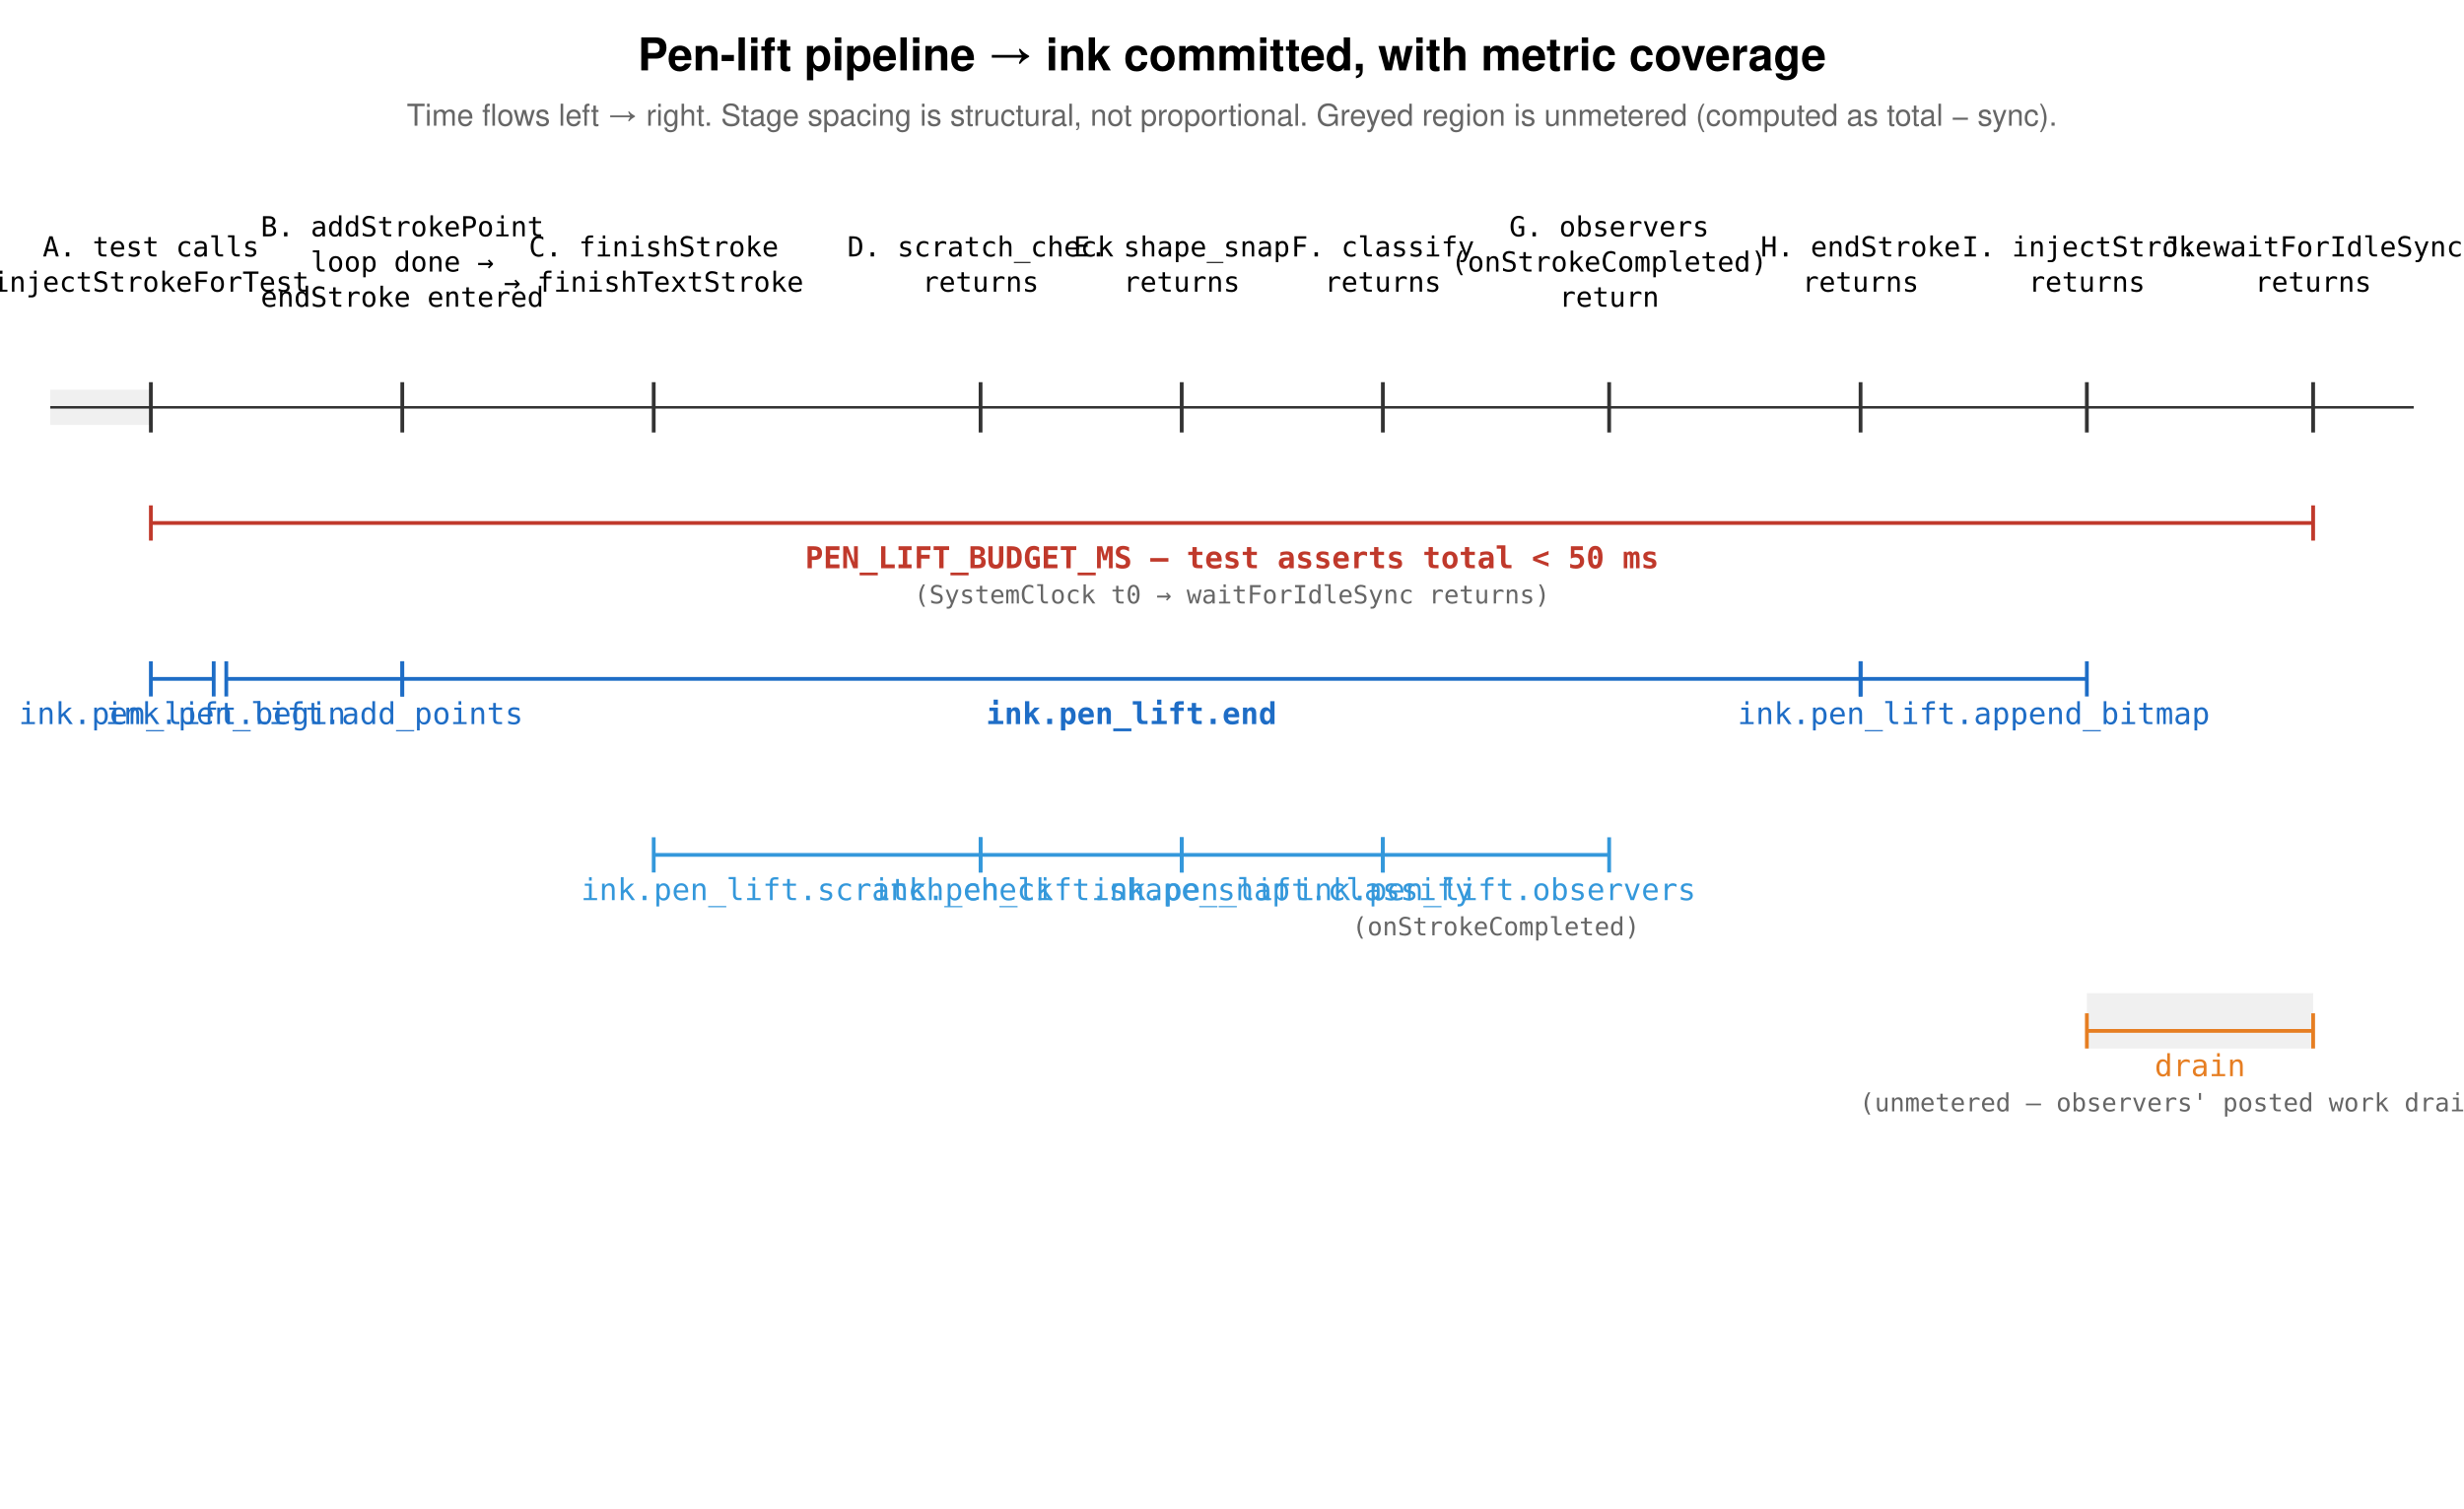
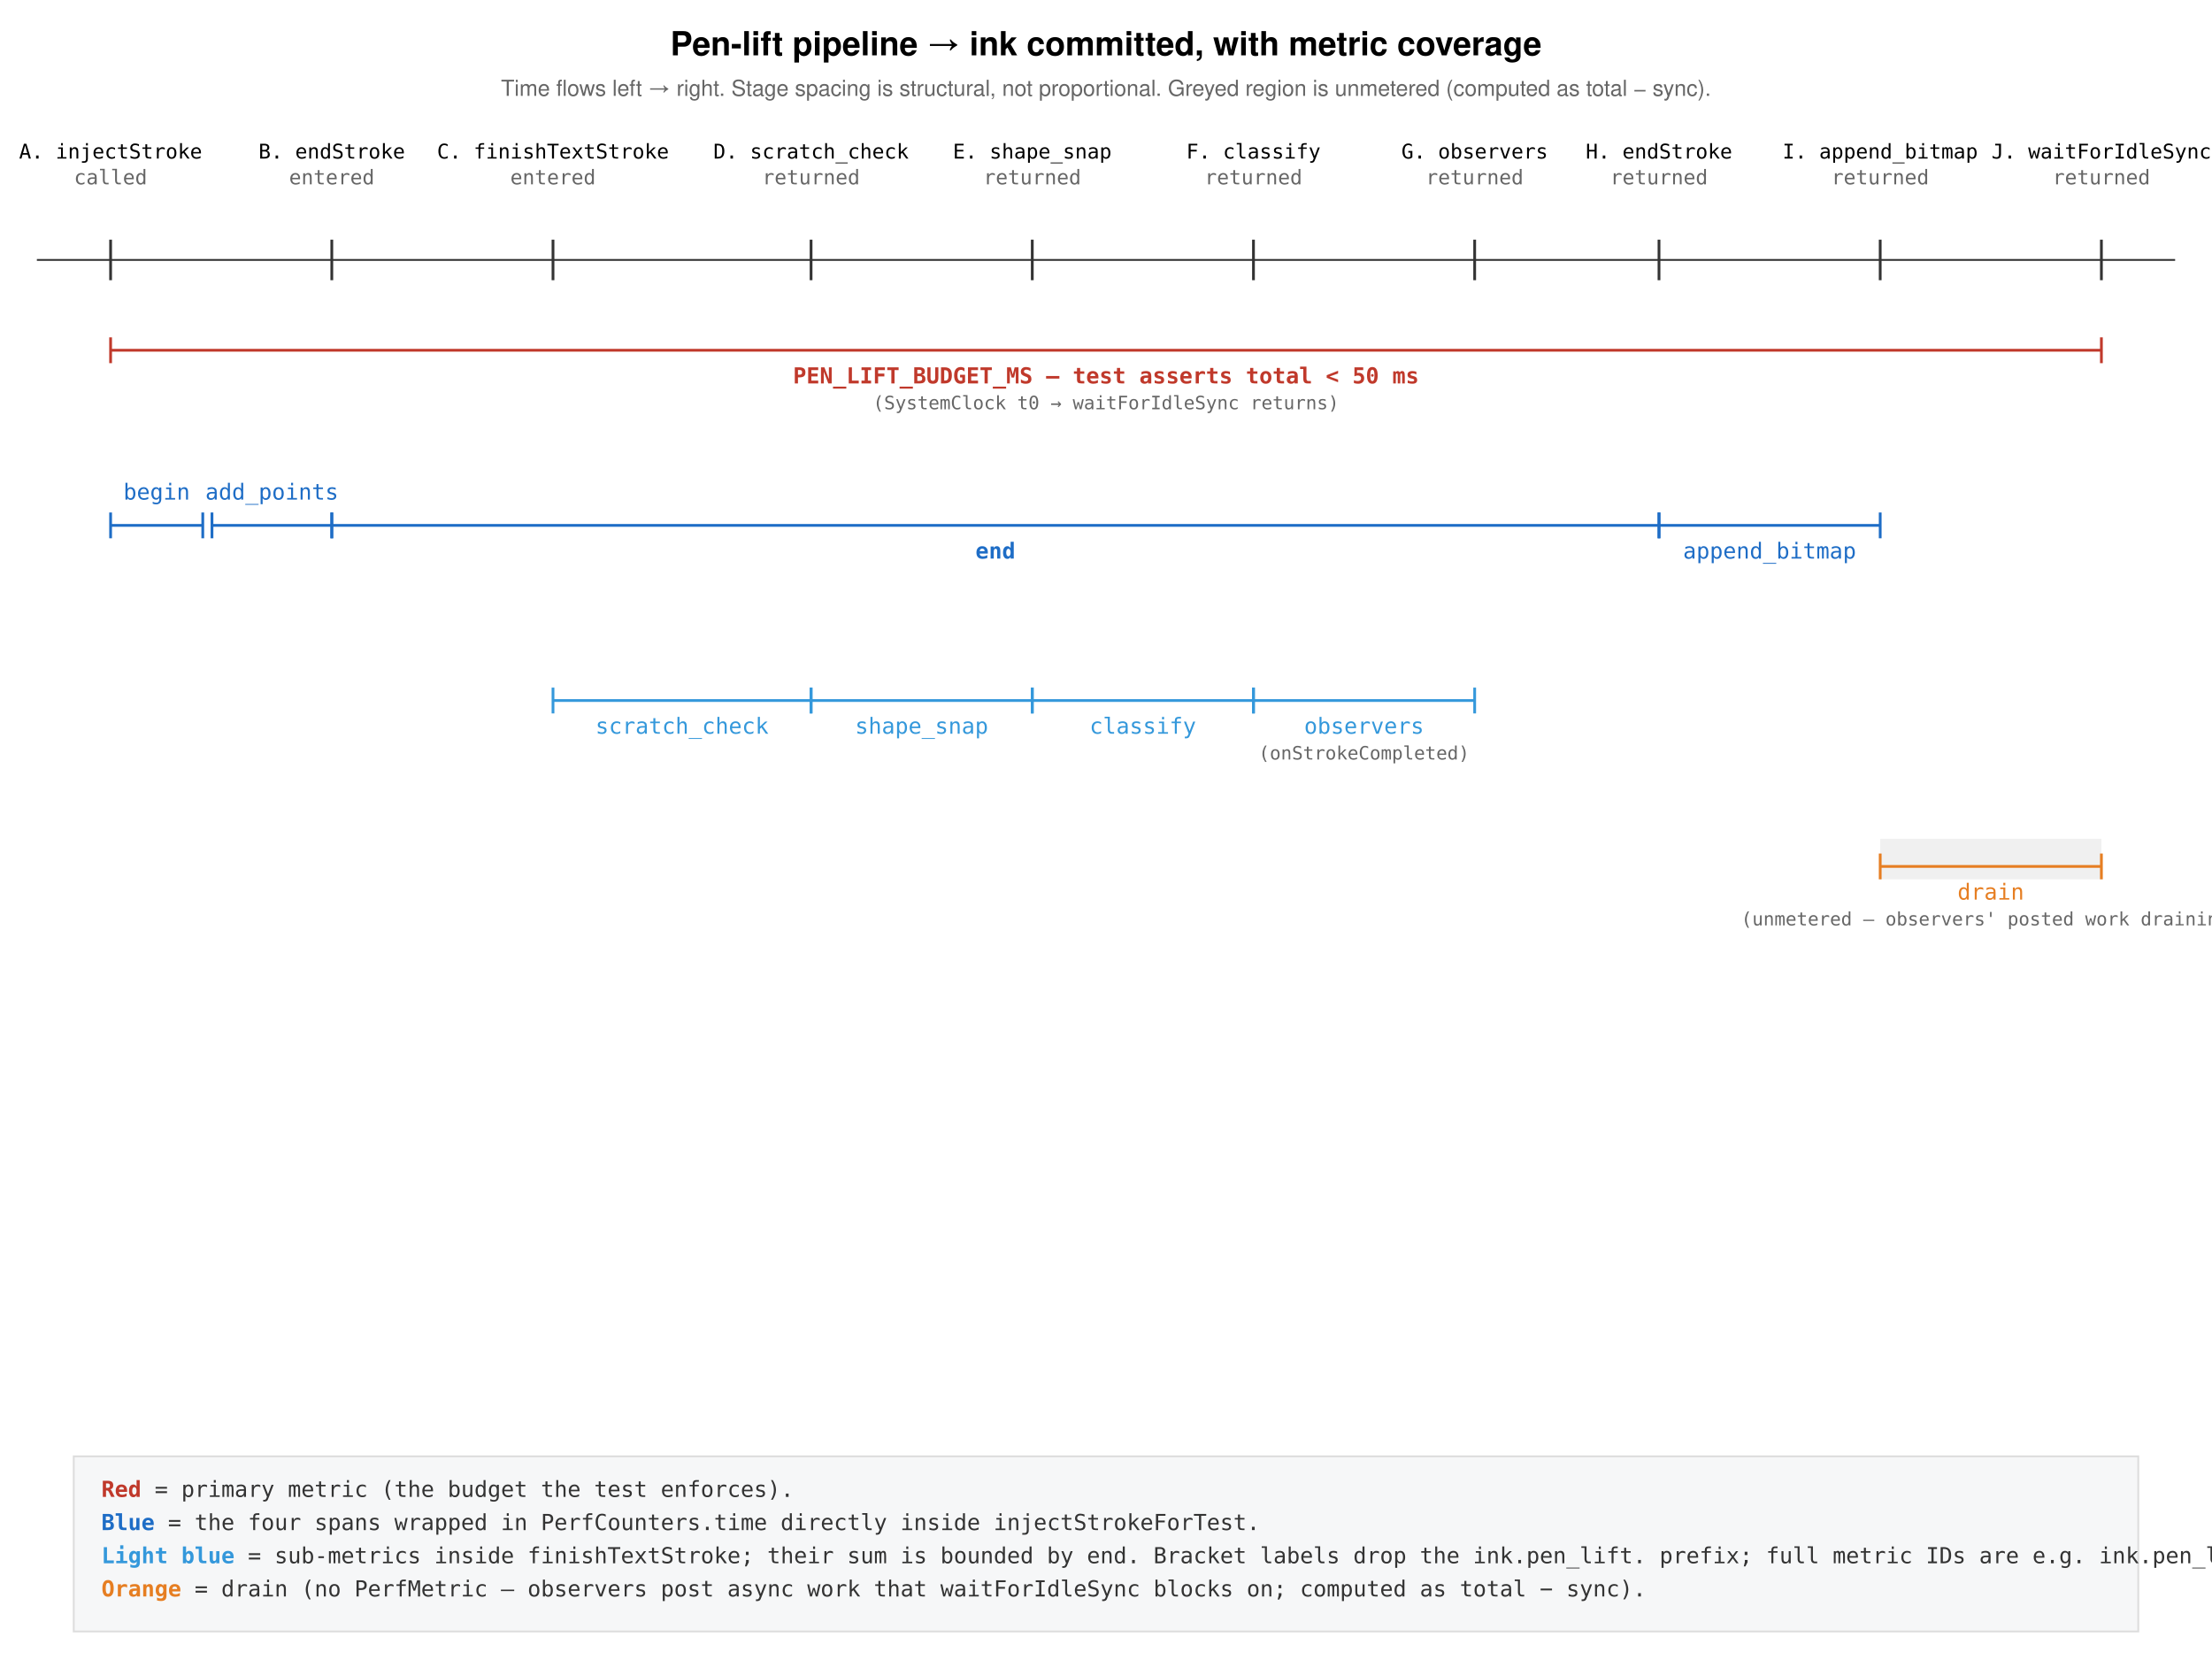
- <svg xmlns="http://www.w3.org/2000/svg" viewBox="0 0 980 600" font-family="ui-monospace, SFMono-Regular, Menlo, monospace" font-size="13">
-   <text x="490.0" y="28" text-anchor="middle" font-size="18" font-weight="700" font-family="system-ui, Helvetica, sans-serif">Pen-lift pipeline → ink committed, with metric coverage</text>
-   <text x="490.0" y="50" text-anchor="middle" font-size="12" fill="#666" font-family="system-ui, Helvetica, sans-serif">Time flows left → right. Stage spacing is structural, not proportional. Greyed region is unmetered (computed as total − sync).</text>
+ <svg xmlns="http://www.w3.org/2000/svg" viewBox="0 0 1200 900" font-family="ui-monospace, SFMono-Regular, Menlo, monospace" font-size="13">
+   <text x="600.0" y="30" text-anchor="middle" font-size="18" font-weight="700" font-family="system-ui, Helvetica, sans-serif">Pen-lift pipeline → ink committed, with metric coverage</text>
+   <text x="600.0" y="52" text-anchor="middle" font-size="12" fill="#666" font-family="system-ui, Helvetica, sans-serif">Time flows left → right. Stage spacing is structural, not proportional. Greyed region is unmetered (computed as total − sync).</text>
  <g font-size="11" text-anchor="middle">
-     <text x="60" y="102">A. test calls</text>
-     <text x="60" y="116">injectStrokeForTest</text>
-     <text x="160" y="94">B. addStrokePoint</text>
-     <text x="160" y="108">loop done →</text>
-     <text x="160" y="122">endStroke entered</text>
-     <text x="260" y="102">C. finishStroke</text>
-     <text x="260" y="116">→ finishTextStroke</text>
-     <text x="390" y="102">D. scratch_check</text>
-     <text x="390" y="116">returns</text>
-     <text x="470" y="102">E. shape_snap</text>
-     <text x="470" y="116">returns</text>
-     <text x="550" y="102">F. classify</text>
-     <text x="550" y="116">returns</text>
-     <text x="640" y="94">G. observers</text>
-     <text x="640" y="108">(onStrokeCompleted)</text>
-     <text x="640" y="122">return</text>
-     <text x="740" y="102">H. endStroke</text>
-     <text x="740" y="116">returns</text>
-     <text x="830" y="102">I. injectStroke</text>
-     <text x="830" y="116">returns</text>
-     <text x="920" y="102">J. waitForIdleSync</text>
-     <text x="920" y="116">returns</text>
+     <text x="60" y="86">A. injectStroke</text>
+     <text x="60" y="100" fill="#666">called</text>
+     <text x="180" y="86">B. endStroke</text>
+     <text x="180" y="100" fill="#666">entered</text>
+     <text x="300" y="86">C. finishTextStroke</text>
+     <text x="300" y="100" fill="#666">entered</text>
+     <text x="440" y="86">D. scratch_check</text>
+     <text x="440" y="100" fill="#666">returned</text>
+     <text x="560" y="86">E. shape_snap</text>
+     <text x="560" y="100" fill="#666">returned</text>
+     <text x="680" y="86">F. classify</text>
+     <text x="680" y="100" fill="#666">returned</text>
+     <text x="800" y="86">G. observers</text>
+     <text x="800" y="100" fill="#666">returned</text>
+     <text x="900" y="86">H. endStroke</text>
+     <text x="900" y="100" fill="#666">returned</text>
+     <text x="1020" y="86">I. append_bitmap</text>
+     <text x="1020" y="100" fill="#666">returned</text>
+     <text x="1140" y="86">J. waitForIdleSync</text>
+     <text x="1140" y="100" fill="#666">returned</text>
  </g>
  <g stroke="#333" stroke-width="1.5">
-     <line x1="60" y1="152" x2="60" y2="172" />
-     <line x1="160" y1="152" x2="160" y2="172" />
-     <line x1="260" y1="152" x2="260" y2="172" />
-     <line x1="390" y1="152" x2="390" y2="172" />
-     <line x1="470" y1="152" x2="470" y2="172" />
-     <line x1="550" y1="152" x2="550" y2="172" />
-     <line x1="640" y1="152" x2="640" y2="172" />
-     <line x1="740" y1="152" x2="740" y2="172" />
-     <line x1="830" y1="152" x2="830" y2="172" />
-     <line x1="920" y1="152" x2="920" y2="172" />
+     <line x1="60" y1="130" x2="60" y2="152" />
+     <line x1="180" y1="130" x2="180" y2="152" />
+     <line x1="300" y1="130" x2="300" y2="152" />
+     <line x1="440" y1="130" x2="440" y2="152" />
+     <line x1="560" y1="130" x2="560" y2="152" />
+     <line x1="680" y1="130" x2="680" y2="152" />
+     <line x1="800" y1="130" x2="800" y2="152" />
+     <line x1="900" y1="130" x2="900" y2="152" />
+     <line x1="1020" y1="130" x2="1020" y2="152" />
+     <line x1="1140" y1="130" x2="1140" y2="152" />
  </g>
-   <line x1="20" y1="162" x2="960" y2="162" stroke="#333" stroke-width="1" />
-   <rect x="20" y="155" width="40" height="14" fill="#000" fill-opacity="0.06" />
+   <line x1="20" y1="141" x2="1180" y2="141" stroke="#333" stroke-width="1" />
  <g stroke="#c0392b" stroke-width="1.5" fill="none">
-     <line x1="60" y1="208" x2="920" y2="208" />
-     <line x1="60" y1="201" x2="60" y2="215" />
-     <line x1="920" y1="201" x2="920" y2="215" />
+     <line x1="60" y1="190" x2="1140" y2="190" />
+     <line x1="60" y1="183" x2="60" y2="197" />
+     <line x1="1140" y1="183" x2="1140" y2="197" />
  </g>
-   <text x="490.0" y="226" text-anchor="middle" fill="#c0392b" font-size="12" font-weight="700">PEN_LIFT_BUDGET_MS — test asserts total &lt; 50 ms</text>
-   <text x="490.0" y="240" text-anchor="middle" fill="#666" font-size="10">(SystemClock t0 → waitForIdleSync returns)</text>
+   <text x="600.0" y="208" text-anchor="middle" fill="#c0392b" font-size="12" font-weight="700">PEN_LIFT_BUDGET_MS — test asserts total &lt; 50 ms</text>
+   <text x="600.0" y="222" text-anchor="middle" fill="#666" font-size="10">(SystemClock t0 → waitForIdleSync returns)</text>
  <g stroke="#1e6dc6" stroke-width="1.5" fill="none">
-     <line x1="60" y1="270" x2="85" y2="270" />
-     <line x1="60" y1="263" x2="60" y2="277" />
-     <line x1="85" y1="263" x2="85" y2="277" />
+     <line x1="60" y1="285" x2="110" y2="285" />
+     <line x1="60" y1="278" x2="60" y2="292" />
+     <line x1="110" y1="278" x2="110" y2="292" />
  </g>
-   <text x="72.5" y="288" text-anchor="middle" fill="#1e6dc6" font-size="12" font-weight="400">ink.pen_lift.begin</text>
+   <text x="85.0" y="271" text-anchor="middle" fill="#1e6dc6" font-size="12" font-weight="400">begin</text>
  <g stroke="#1e6dc6" stroke-width="1.5" fill="none">
-     <line x1="90" y1="270" x2="160" y2="270" />
-     <line x1="90" y1="263" x2="90" y2="277" />
-     <line x1="160" y1="263" x2="160" y2="277" />
+     <line x1="115" y1="285" x2="180" y2="285" />
+     <line x1="115" y1="278" x2="115" y2="292" />
+     <line x1="180" y1="278" x2="180" y2="292" />
  </g>
-   <text x="125.0" y="288" text-anchor="middle" fill="#1e6dc6" font-size="12" font-weight="400">ink.pen_lift.add_points</text>
+   <text x="147.5" y="271" text-anchor="middle" fill="#1e6dc6" font-size="12" font-weight="400">add_points</text>
  <g stroke="#1e6dc6" stroke-width="1.5" fill="none">
-     <line x1="160" y1="270" x2="740" y2="270" />
-     <line x1="160" y1="263" x2="160" y2="277" />
-     <line x1="740" y1="263" x2="740" y2="277" />
+     <line x1="180" y1="285" x2="900" y2="285" />
+     <line x1="180" y1="278" x2="180" y2="292" />
+     <line x1="900" y1="278" x2="900" y2="292" />
  </g>
-   <text x="450.0" y="288" text-anchor="middle" fill="#1e6dc6" font-size="12" font-weight="700">ink.pen_lift.end</text>
+   <text x="540.0" y="303" text-anchor="middle" fill="#1e6dc6" font-size="12" font-weight="700">end</text>
  <g stroke="#1e6dc6" stroke-width="1.5" fill="none">
-     <line x1="740" y1="270" x2="830" y2="270" />
-     <line x1="740" y1="263" x2="740" y2="277" />
-     <line x1="830" y1="263" x2="830" y2="277" />
+     <line x1="900" y1="285" x2="1020" y2="285" />
+     <line x1="900" y1="278" x2="900" y2="292" />
+     <line x1="1020" y1="278" x2="1020" y2="292" />
  </g>
-   <text x="785.0" y="288" text-anchor="middle" fill="#1e6dc6" font-size="12" font-weight="400">ink.pen_lift.append_bitmap</text>
+   <text x="960.0" y="303" text-anchor="middle" fill="#1e6dc6" font-size="12" font-weight="400">append_bitmap</text>
  <g stroke="#3498db" stroke-width="1.5" fill="none">
-     <line x1="260" y1="340" x2="390" y2="340" />
-     <line x1="260" y1="333" x2="260" y2="347" />
-     <line x1="390" y1="333" x2="390" y2="347" />
+     <line x1="300" y1="380" x2="440" y2="380" />
+     <line x1="300" y1="373" x2="300" y2="387" />
+     <line x1="440" y1="373" x2="440" y2="387" />
  </g>
-   <text x="325.0" y="358" text-anchor="middle" fill="#3498db" font-size="12" font-weight="400">ink.pen_lift.scratch_check</text>
+   <text x="370.0" y="398" text-anchor="middle" fill="#3498db" font-size="12" font-weight="400">scratch_check</text>
  <g stroke="#3498db" stroke-width="1.5" fill="none">
-     <line x1="390" y1="340" x2="470" y2="340" />
-     <line x1="390" y1="333" x2="390" y2="347" />
-     <line x1="470" y1="333" x2="470" y2="347" />
+     <line x1="440" y1="380" x2="560" y2="380" />
+     <line x1="440" y1="373" x2="440" y2="387" />
+     <line x1="560" y1="373" x2="560" y2="387" />
  </g>
-   <text x="430.0" y="358" text-anchor="middle" fill="#3498db" font-size="12" font-weight="400">ink.pen_lift.shape_snap</text>
+   <text x="500.0" y="398" text-anchor="middle" fill="#3498db" font-size="12" font-weight="400">shape_snap</text>
  <g stroke="#3498db" stroke-width="1.5" fill="none">
-     <line x1="470" y1="340" x2="550" y2="340" />
-     <line x1="470" y1="333" x2="470" y2="347" />
-     <line x1="550" y1="333" x2="550" y2="347" />
+     <line x1="560" y1="380" x2="680" y2="380" />
+     <line x1="560" y1="373" x2="560" y2="387" />
+     <line x1="680" y1="373" x2="680" y2="387" />
  </g>
-   <text x="510.0" y="358" text-anchor="middle" fill="#3498db" font-size="12" font-weight="400">ink.pen_lift.classify</text>
+   <text x="620.0" y="398" text-anchor="middle" fill="#3498db" font-size="12" font-weight="400">classify</text>
  <g stroke="#3498db" stroke-width="1.5" fill="none">
-     <line x1="550" y1="340" x2="640" y2="340" />
-     <line x1="550" y1="333" x2="550" y2="347" />
-     <line x1="640" y1="333" x2="640" y2="347" />
+     <line x1="680" y1="380" x2="800" y2="380" />
+     <line x1="680" y1="373" x2="680" y2="387" />
+     <line x1="800" y1="373" x2="800" y2="387" />
  </g>
-   <text x="595.0" y="358" text-anchor="middle" fill="#3498db" font-size="12" font-weight="400">ink.pen_lift.observers</text>
-   <text x="595.0" y="372" text-anchor="middle" fill="#666" font-size="10">(onStrokeCompleted)</text>
-   <rect x="830" y="395" width="90" height="22" fill="#000" fill-opacity="0.06" />
+   <text x="740.0" y="398" text-anchor="middle" fill="#3498db" font-size="12" font-weight="400">observers</text>
+   <text x="740.0" y="412" text-anchor="middle" fill="#666" font-size="10">(onStrokeCompleted)</text>
+   <rect x="1020" y="455" width="120" height="22" fill="#000" fill-opacity="0.06" />
  <g stroke="#e67e22" stroke-width="1.5" fill="none">
-     <line x1="830" y1="410" x2="920" y2="410" />
-     <line x1="830" y1="403" x2="830" y2="417" />
-     <line x1="920" y1="403" x2="920" y2="417" />
+     <line x1="1020" y1="470" x2="1140" y2="470" />
+     <line x1="1020" y1="463" x2="1020" y2="477" />
+     <line x1="1140" y1="463" x2="1140" y2="477" />
  </g>
-   <text x="875.0" y="428" text-anchor="middle" fill="#e67e22" font-size="12" font-weight="400">drain</text>
-   <text x="875.0" y="442" text-anchor="middle" fill="#666" font-size="10">(unmetered — observers' posted work draining)</text>
-   <rect x="40" y="630" width="900" height="95" fill="#f6f7f8" stroke="#ddd" />
-   <text x="55" y="652" font-size="12" fill="#333">
+   <text x="1080.0" y="488" text-anchor="middle" fill="#e67e22" font-size="12" font-weight="400">drain</text>
+   <text x="1080.0" y="502" text-anchor="middle" fill="#666" font-size="10">(unmetered — observers' posted work draining)</text>
+   <rect x="40" y="790" width="1120" height="95" fill="#f6f7f8" stroke="#ddd" />
+   <text x="55" y="812" font-size="12" fill="#333">
    <tspan font-weight="700" fill="#c0392b">Red</tspan> = primary metric (the budget the test enforces).</text>
-   <text x="55" y="670" font-size="12" fill="#333">
+   <text x="55" y="830" font-size="12" fill="#333">
    <tspan font-weight="700" fill="#1e6dc6">Blue</tspan> = the four spans wrapped in <tspan font-family="ui-monospace,Menlo,monospace">PerfCounters.time</tspan> directly inside <tspan font-family="ui-monospace,Menlo,monospace">injectStrokeForTest</tspan>.</text>
-   <text x="55" y="688" font-size="12" fill="#333">
-     <tspan font-weight="700" fill="#3498db">Light blue</tspan> = sub-metrics inside <tspan font-family="ui-monospace,Menlo,monospace">finishTextStroke</tspan>; their sum is bounded by <tspan font-family="ui-monospace,Menlo,monospace">ink.pen_lift.end</tspan>.</text>
-   <text x="55" y="706" font-size="12" fill="#333">
+   <text x="55" y="848" font-size="12" fill="#333">
+     <tspan font-weight="700" fill="#3498db">Light blue</tspan> = sub-metrics inside <tspan font-family="ui-monospace,Menlo,monospace">finishTextStroke</tspan>; their sum is bounded by <tspan font-family="ui-monospace,Menlo,monospace">end</tspan>. Bracket labels drop the <tspan font-family="ui-monospace,Menlo,monospace">ink.pen_lift.</tspan> prefix; full metric IDs are e.g. <tspan font-family="ui-monospace,Menlo,monospace">ink.pen_lift.scratch_check</tspan>.</text>
+   <text x="55" y="866" font-size="12" fill="#333">
    <tspan font-weight="700" fill="#e67e22">Orange</tspan> = drain (no PerfMetric — observers post async work that <tspan font-family="ui-monospace,Menlo,monospace">waitForIdleSync</tspan> blocks on; computed as <tspan font-family="ui-monospace,Menlo,monospace">total − sync</tspan>).</text>
</svg>
